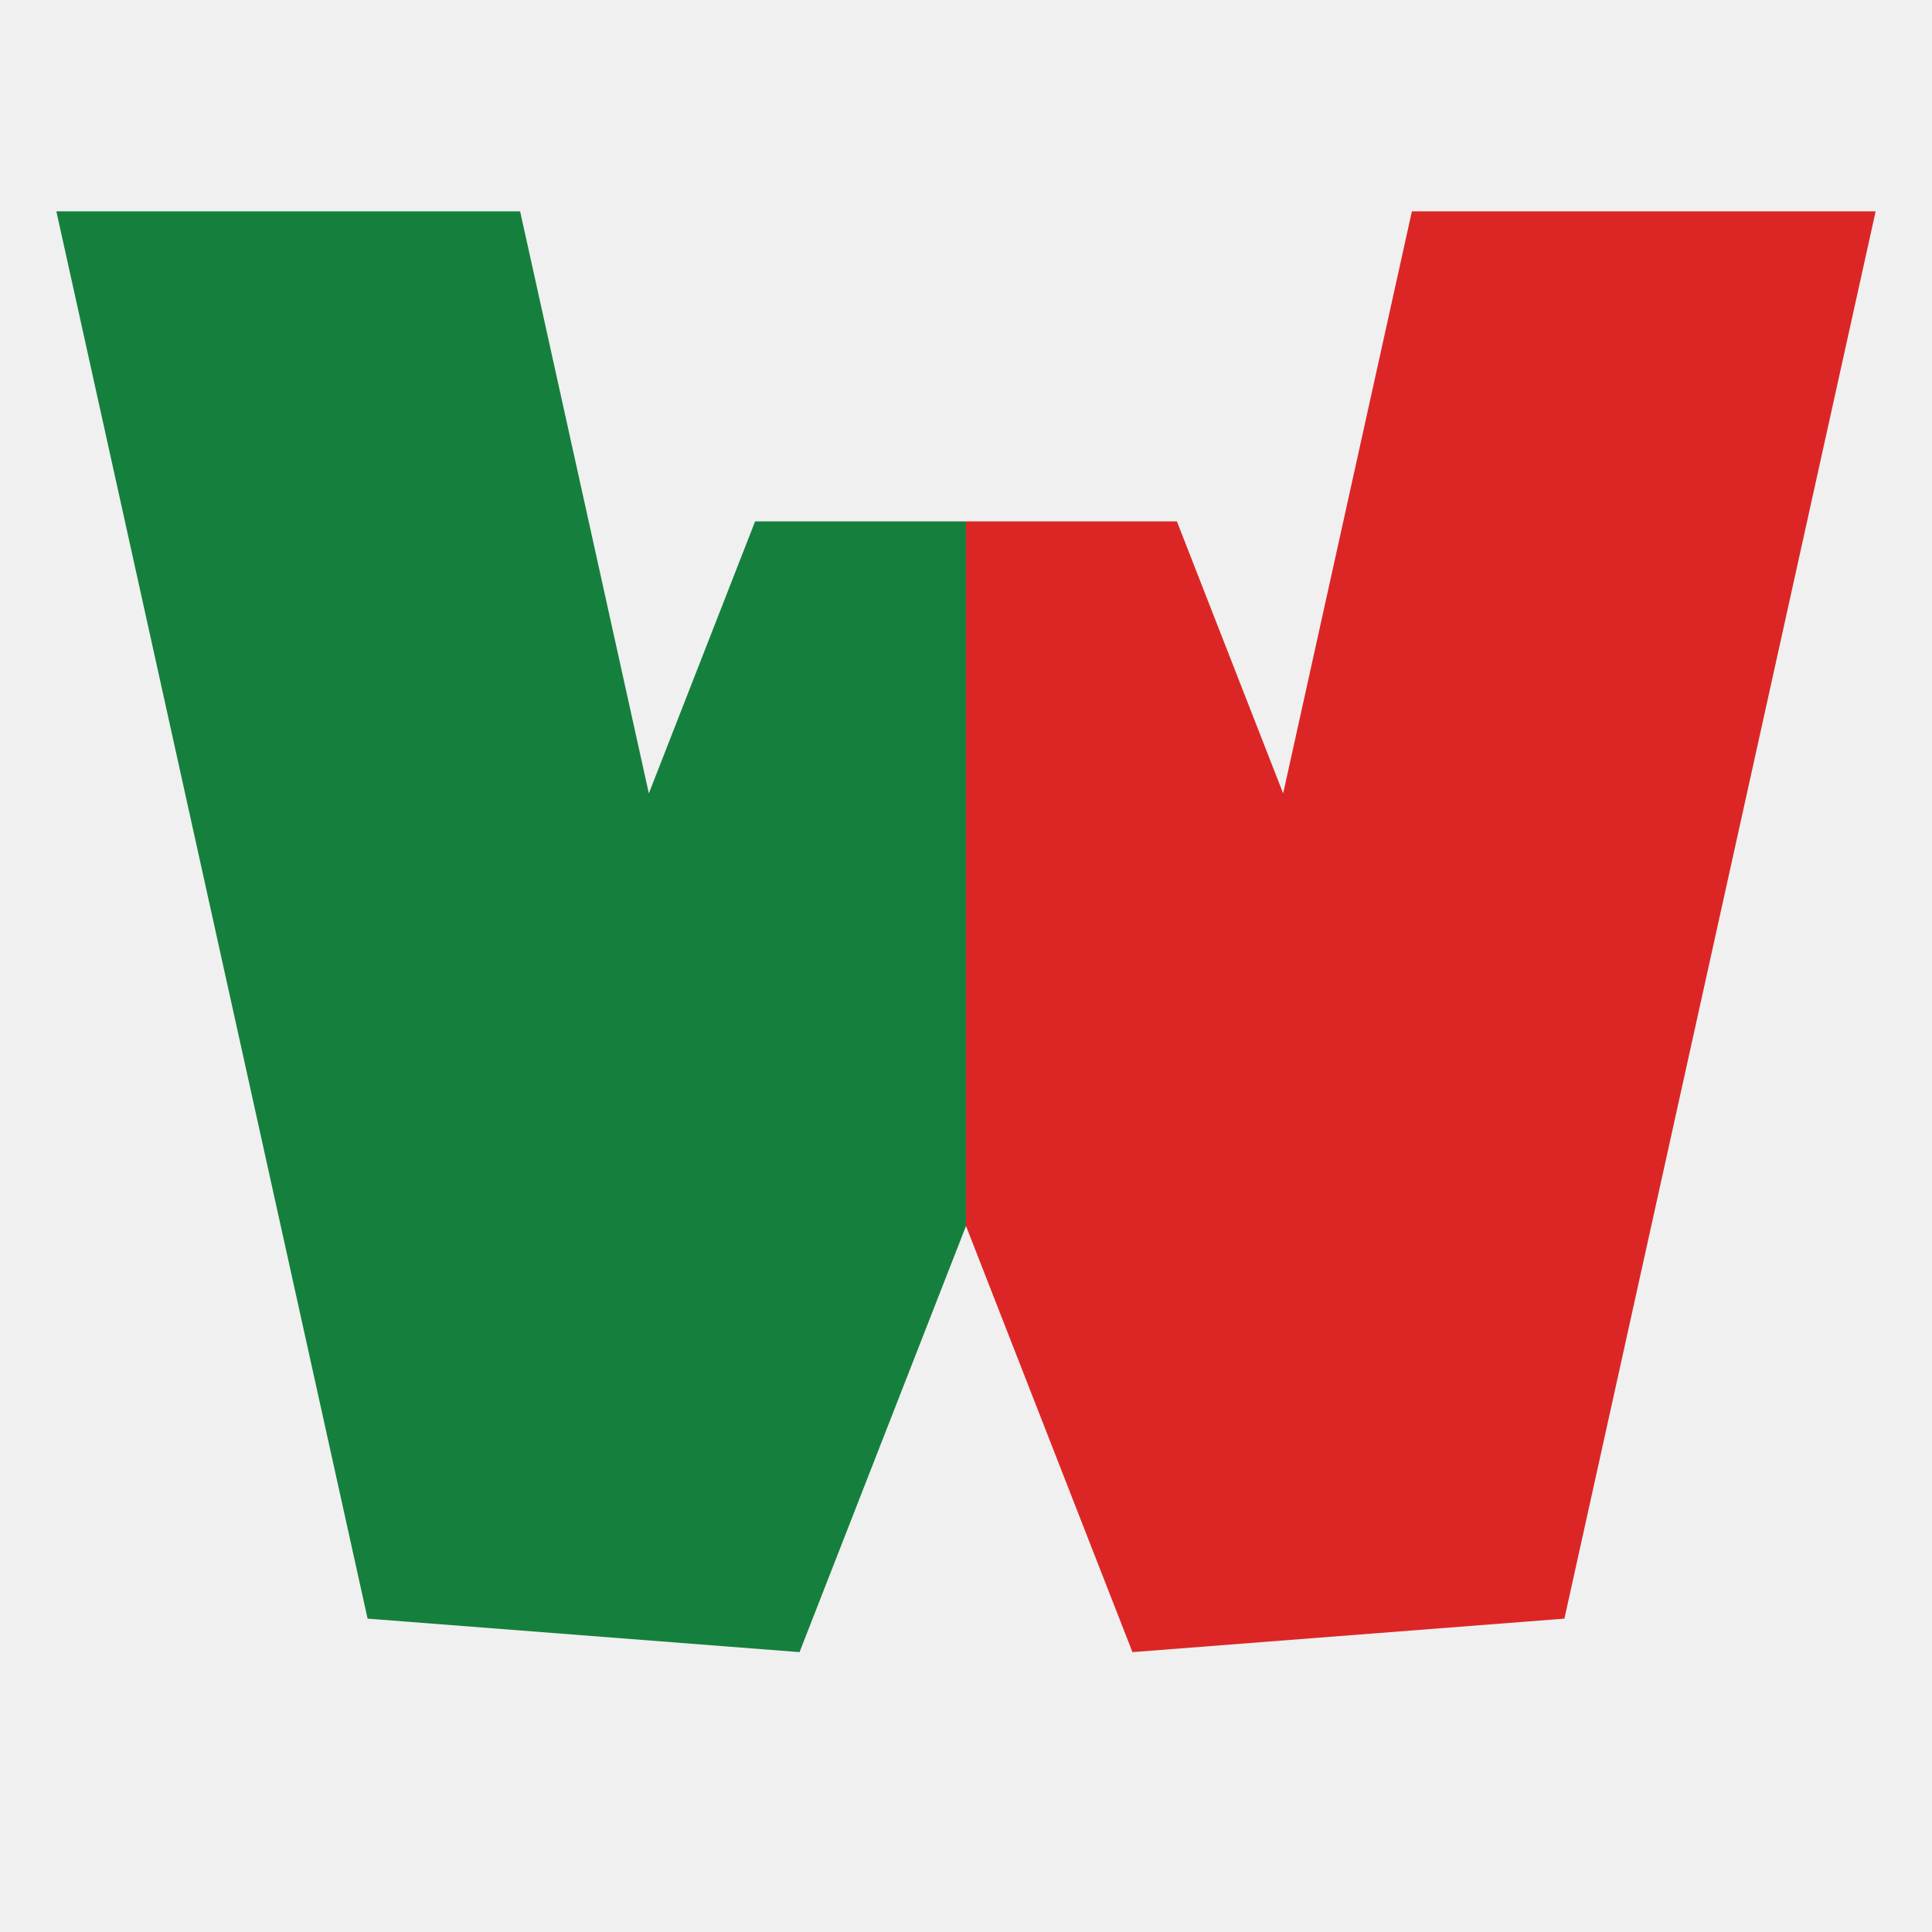
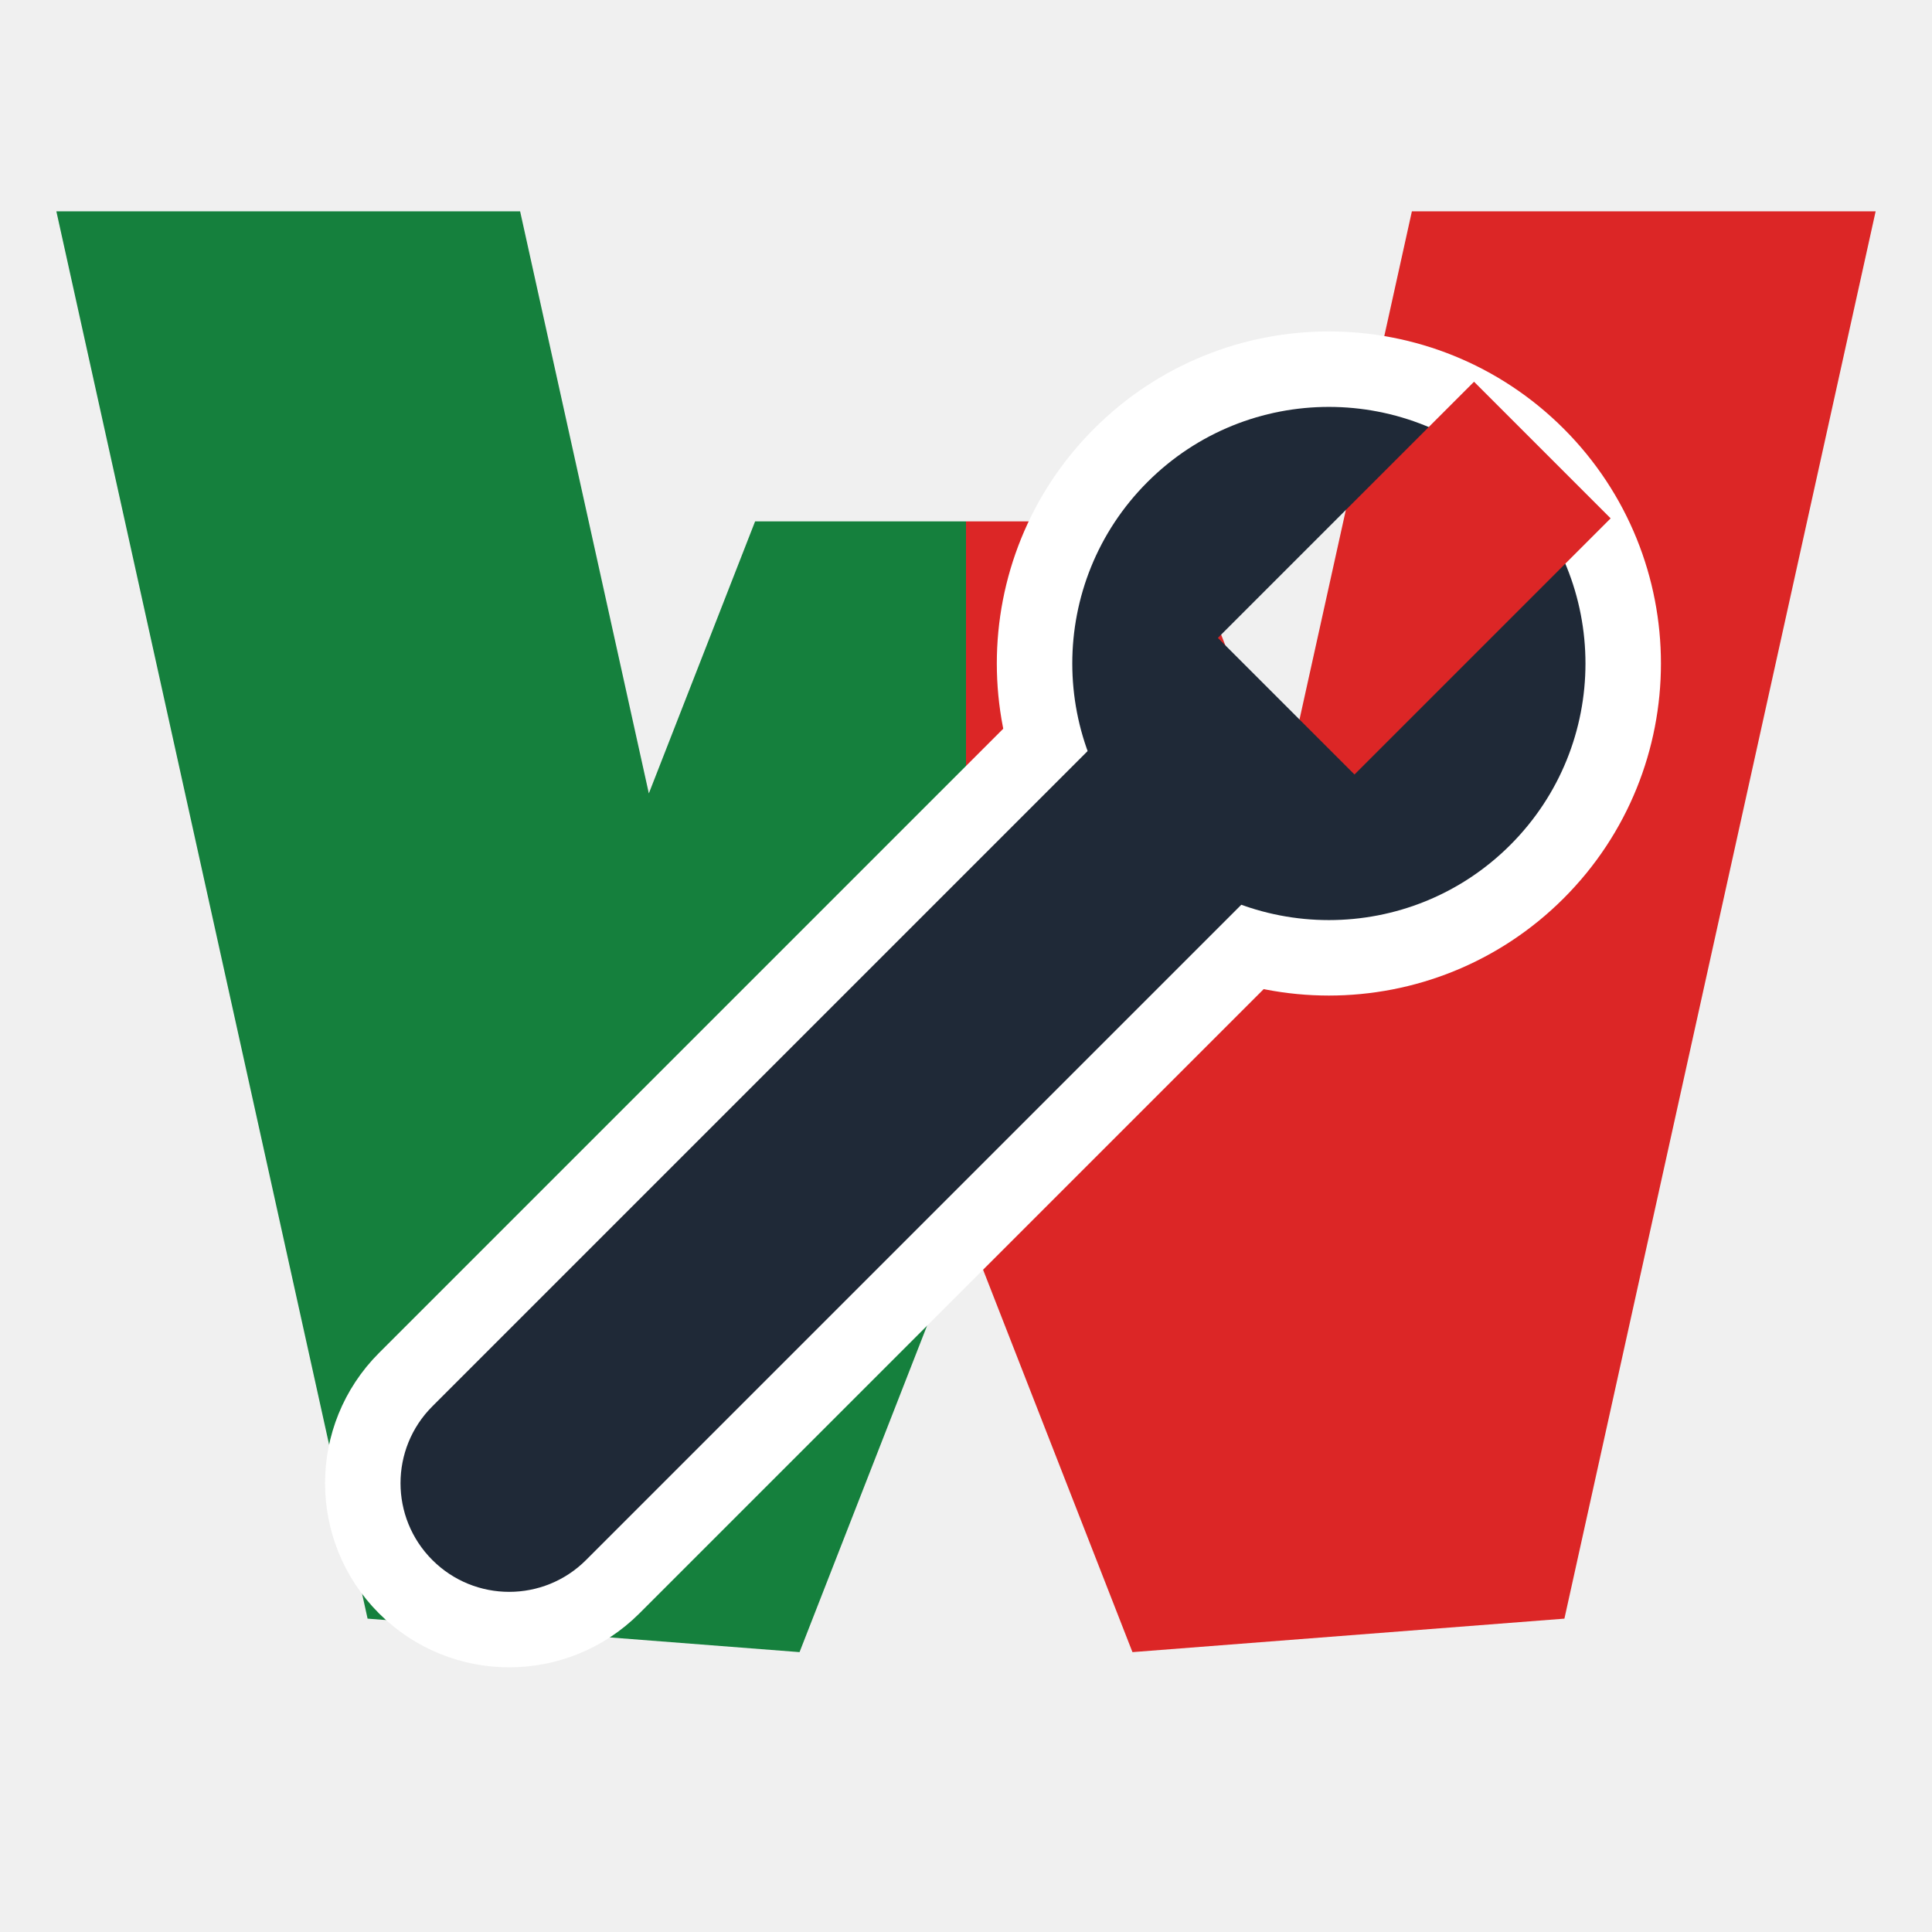
<svg xmlns="http://www.w3.org/2000/svg" viewBox="0 0 64 64">
  <defs>
    <linearGradient id="w" gradientUnits="userSpaceOnUse" x1="0" y1="0" x2="64" y2="0">
      <stop offset="0.5" stop-color="#15803d" />
      <stop offset="0.5" stop-color="#dc2626" />
    </linearGradient>
    <clipPath id="c">
      <rect x="0" y="7" width="64" height="57" />
    </clipPath>
+     <mask id="jaw" maskUnits="userSpaceOnUse" x="-40" y="-40" width="80" height="80">
+       <rect x="-40" y="-40" width="80" height="80" fill="#fff" />
+       <rect x="15" y="-3.2" width="12" height="6.4" fill="#000" />
+     </mask>
+     <g id="spanner">
+       <rect x="-25" y="-3.6" width="38" height="7.2" rx="3.6" />
+       <circle cx="17" cy="0" r="8.5" />
+     </g>
  </defs>
  <path clip-path="url(#c)" fill="none" stroke="url(#w)" stroke-width="15" stroke-linejoin="bevel" d="M8 0L19.5 52L32 20L44.5 52L56 0" />
+   <g transform="translate(32 34) rotate(-45)" mask="url(#jaw)">
+     <use href="#spanner" fill="#fff" stroke="#fff" stroke-width="5" stroke-linejoin="round" />
+     <use href="#spanner" fill="#1f2937" />
+   </g>
</svg>
